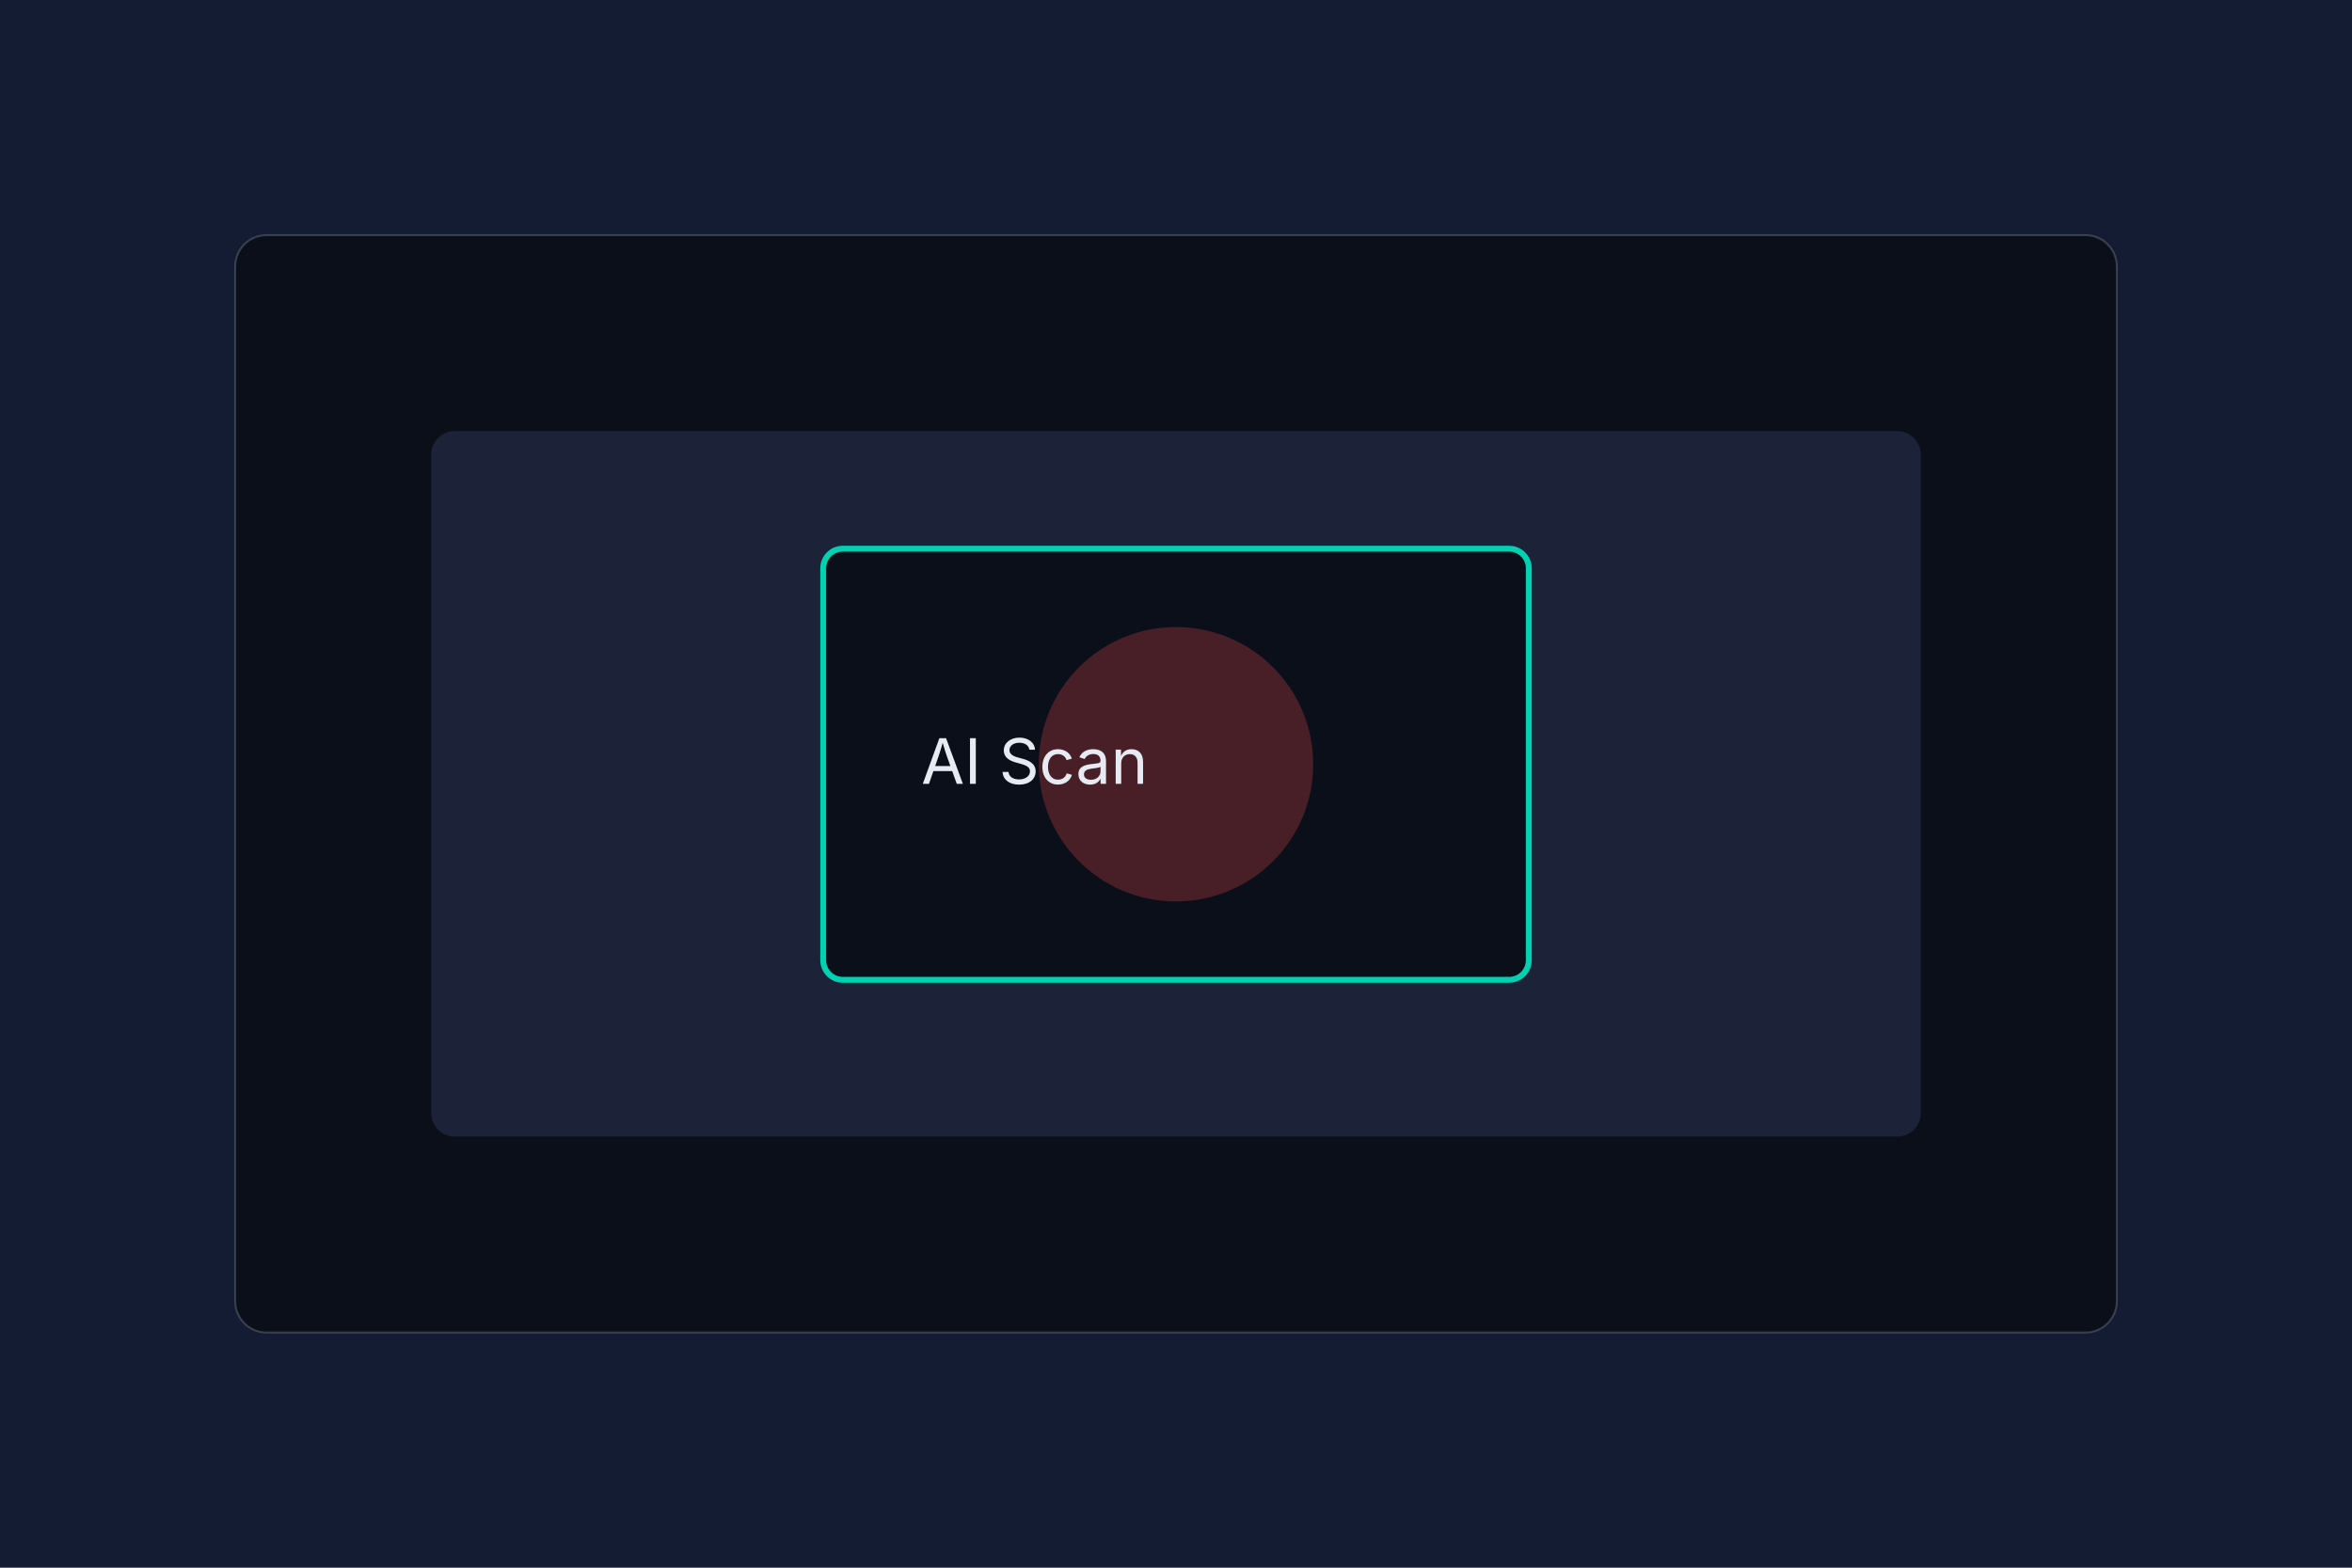
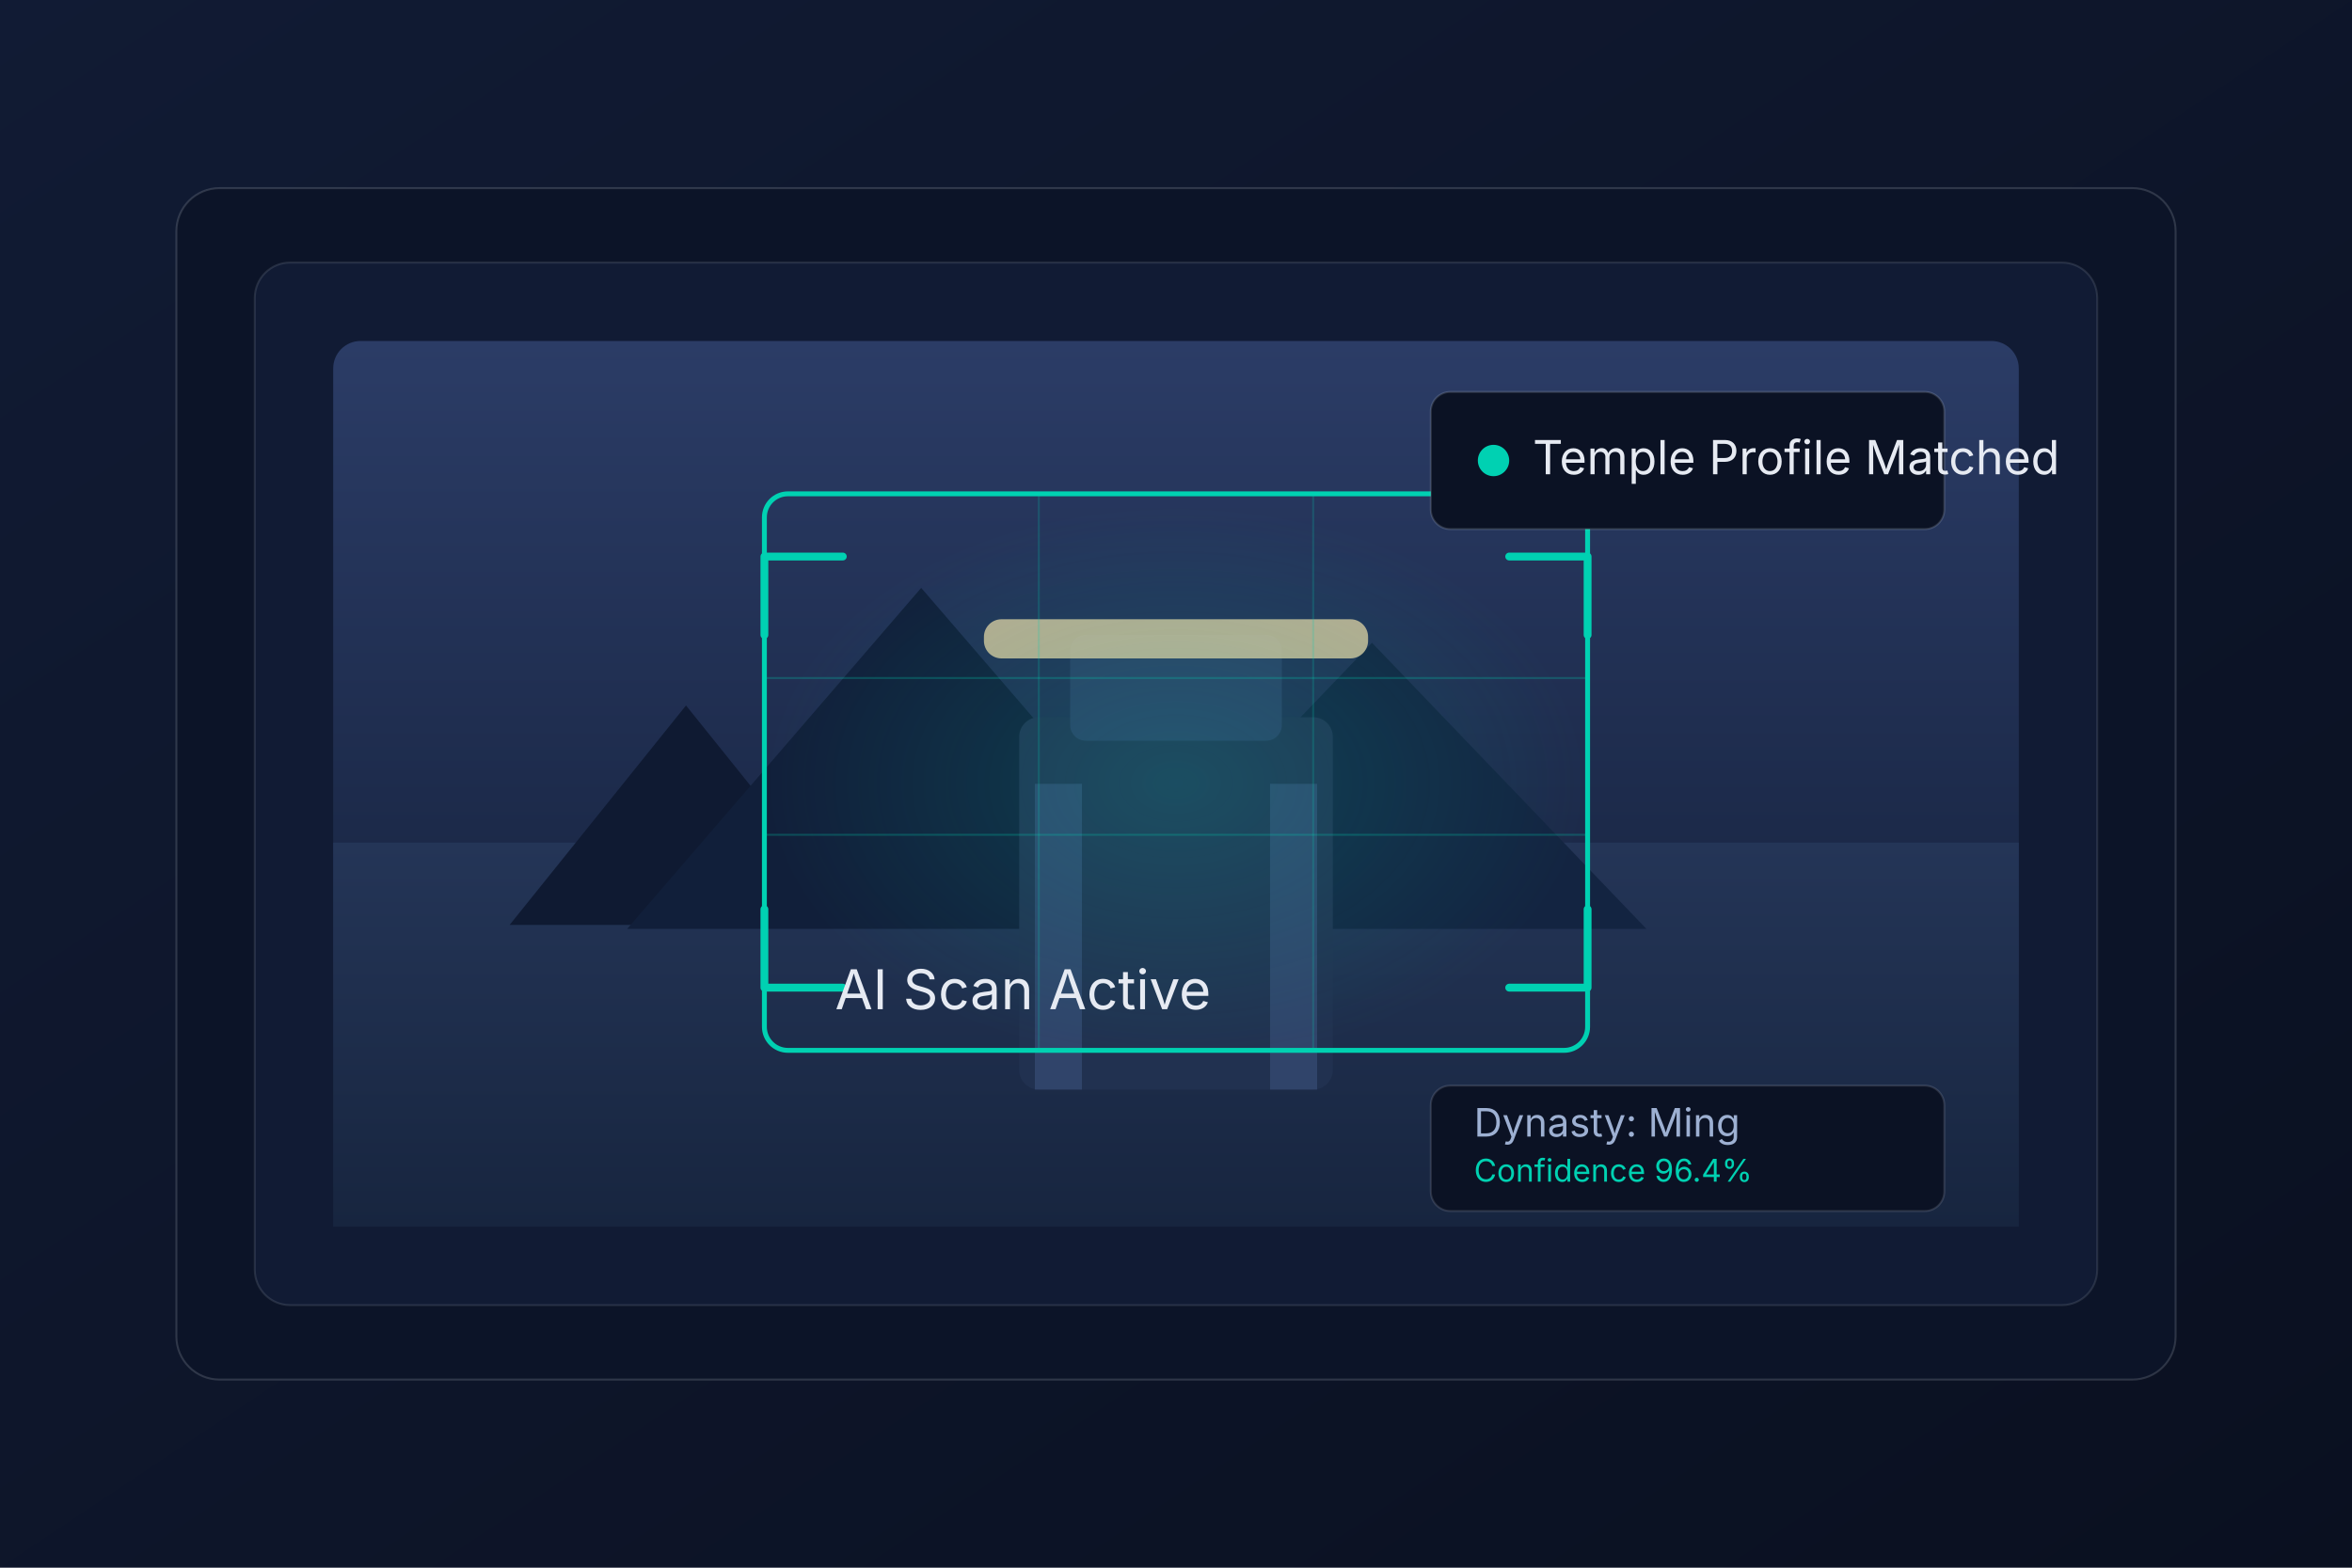
<svg xmlns="http://www.w3.org/2000/svg" viewBox="0 0 1200 800" role="img" aria-label="AI recognition illustration">
-   <rect width="1200" height="800" fill="#131C33" />
-   <rect x="120" y="120" width="960" height="560" rx="16" fill="#0B0F1A" stroke="#E6EAF2" stroke-opacity="0.2" />
-   <rect x="220" y="220" width="760" height="360" rx="12" fill="#1C2238" />
-   <rect x="420" y="280" width="360" height="220" rx="10" fill="#0B0F1A" stroke="#00D1B2" stroke-width="3" />
-   <circle cx="600" cy="390" r="70" fill="#FF4D4F" opacity="0.25" />
-   <text x="470" y="400" font-family="Inter, sans-serif" font-size="32" fill="#E6EAF2">AI Scan</text>
+   <defs>
+     <linearGradient id="bg" x1="0" y1="0" x2="1" y2="1">
+       <stop offset="0" stop-color="#111B34" />
+       <stop offset="1" stop-color="#0A1020" />
+     </linearGradient>
+     <linearGradient id="previewSky" x1="0" y1="0" x2="0" y2="1">
+       <stop offset="0" stop-color="#2B3C66" />
+       <stop offset="0.55" stop-color="#1C2A4A" />
+       <stop offset="1" stop-color="#101A31" />
+     </linearGradient>
+     <linearGradient id="ground" x1="0" y1="0" x2="0" y2="1">
+       <stop offset="0" stop-color="#243557" />
+       <stop offset="1" stop-color="#17253F" />
+     </linearGradient>
+     <radialGradient id="scanGlow" cx="50%" cy="52%" r="50%">
+       <stop offset="0" stop-color="#00D1B2" stop-opacity="0.18" />
+       <stop offset="1" stop-color="#00D1B2" stop-opacity="0" />
+     </radialGradient>
+   </defs>
+   <rect width="1200" height="800" fill="url(#bg)" />
+   <rect x="90" y="96" width="1020" height="608" rx="22" fill="#0C1428" stroke="#E6EAF2" stroke-opacity="0.16" />
+   <rect x="130" y="134" width="940" height="532" rx="18" fill="#111B34" stroke="#E6EAF2" stroke-opacity="0.12" />
+   <rect x="170" y="174" width="860" height="452" rx="14" fill="url(#previewSky)" />
+   <rect x="170" y="430" width="860" height="196" rx="0" fill="url(#ground)" />
+   <path d="M260 472L350 360L440 472Z" fill="#0F1A32" />
+   <path d="M320 474L470 300L620 474Z" fill="#111F3A" />
+   <path d="M560 474L700 328L840 474Z" fill="#132441" />
+   <rect x="520" y="366" width="160" height="190" rx="10" fill="#213150" />
+   <rect x="546" y="324" width="108" height="54" rx="8" fill="#2B3E63" />
+   <rect x="502" y="316" width="196" height="20" rx="9" fill="#D9C79C" opacity="0.82" />
+   <rect x="528" y="400" width="24" height="156" fill="#30446A" />
+   <rect x="648" y="400" width="24" height="156" fill="#30446A" />
+   <rect x="390" y="252" width="420" height="284" rx="12" fill="url(#scanGlow)" />
+   <rect x="390" y="252" width="420" height="284" rx="12" fill="none" stroke="#00D1B2" stroke-width="2.5" />
+   <path d="M390 284H430M390 284V324" stroke="#00D1B2" stroke-width="4" stroke-linecap="round" />
+   <path d="M810 284H770M810 284V324" stroke="#00D1B2" stroke-width="4" stroke-linecap="round" />
+   <path d="M390 504H430M390 504V464" stroke="#00D1B2" stroke-width="4" stroke-linecap="round" />
+   <path d="M810 504H770M810 504V464" stroke="#00D1B2" stroke-width="4" stroke-linecap="round" />
+   <line x1="390" y1="346" x2="810" y2="346" stroke="#00D1B2" stroke-opacity="0.25" />
+   <line x1="390" y1="426" x2="810" y2="426" stroke="#00D1B2" stroke-opacity="0.25" />
+   <line x1="530" y1="252" x2="530" y2="536" stroke="#00D1B2" stroke-opacity="0.2" />
+   <line x1="670" y1="252" x2="670" y2="536" stroke="#00D1B2" stroke-opacity="0.2" />
+   <rect x="730" y="200" width="262" height="70" rx="10" fill="#0B1224" stroke="#E6EAF2" stroke-opacity="0.16" />
+   <circle cx="762" cy="235" r="8" fill="#00D1B2" />
+   <text x="782" y="242" font-family="Inter, sans-serif" font-size="24" fill="#E6EAF2">Temple Profile Matched</text>
+   <rect x="730" y="554" width="262" height="64" rx="10" fill="#0B1224" stroke="#E6EAF2" stroke-opacity="0.14" />
+   <text x="752" y="580" font-family="Inter, sans-serif" font-size="20" fill="#9DB0D2">Dynasty: Ming</text>
+   <text x="752" y="603" font-family="Inter, sans-serif" font-size="16" fill="#00D1B2">Confidence 96.4%</text>
+   <text x="426" y="515" font-family="Inter, sans-serif" font-size="28" fill="#E6EAF2">AI Scan Active</text>
</svg>
